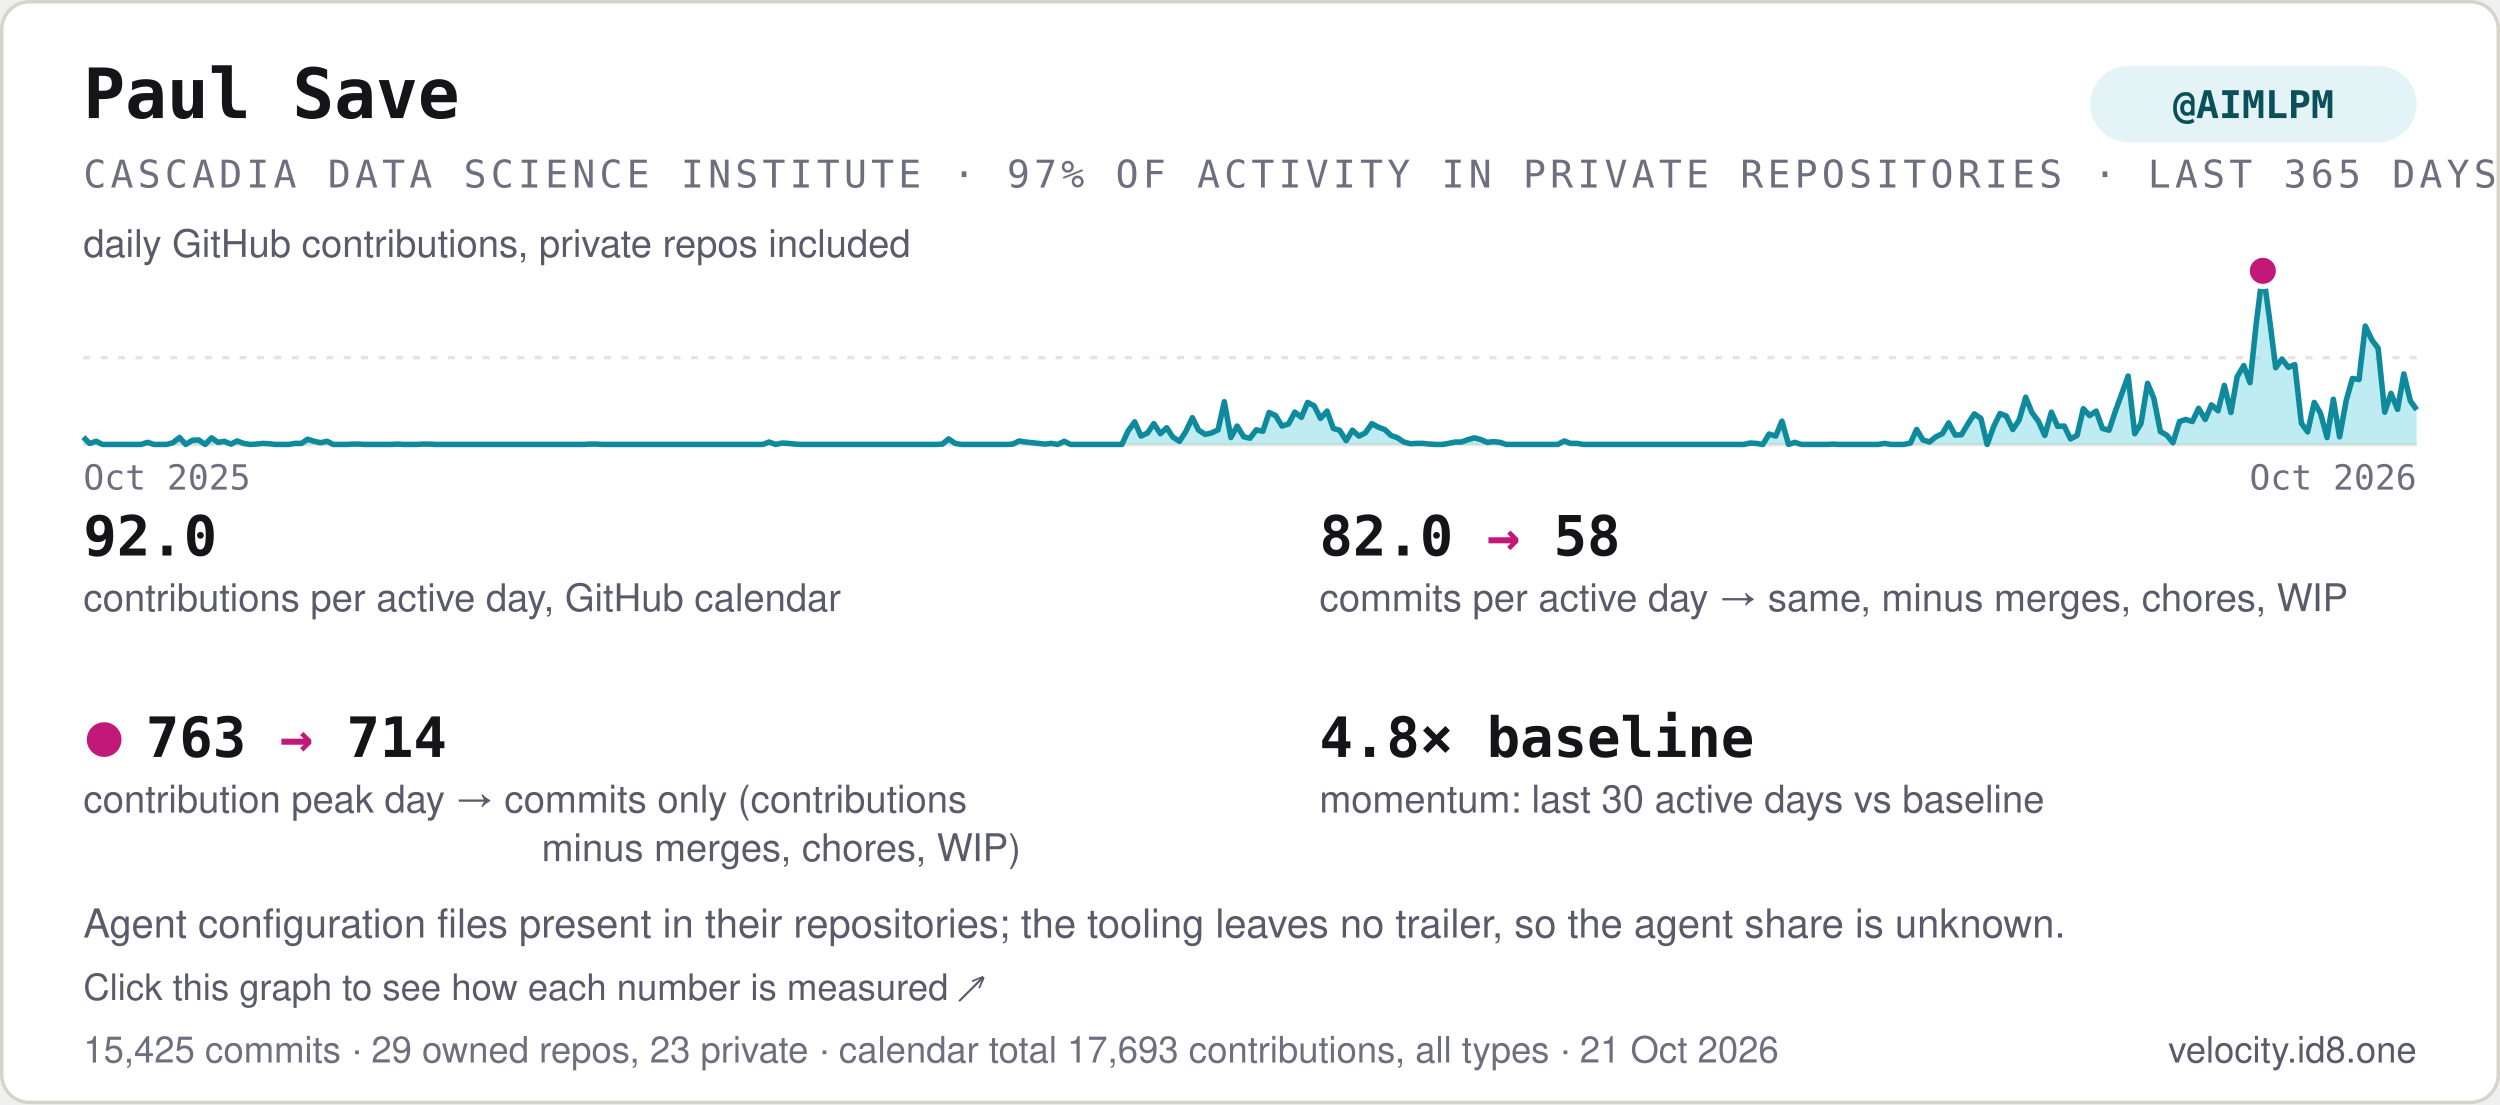
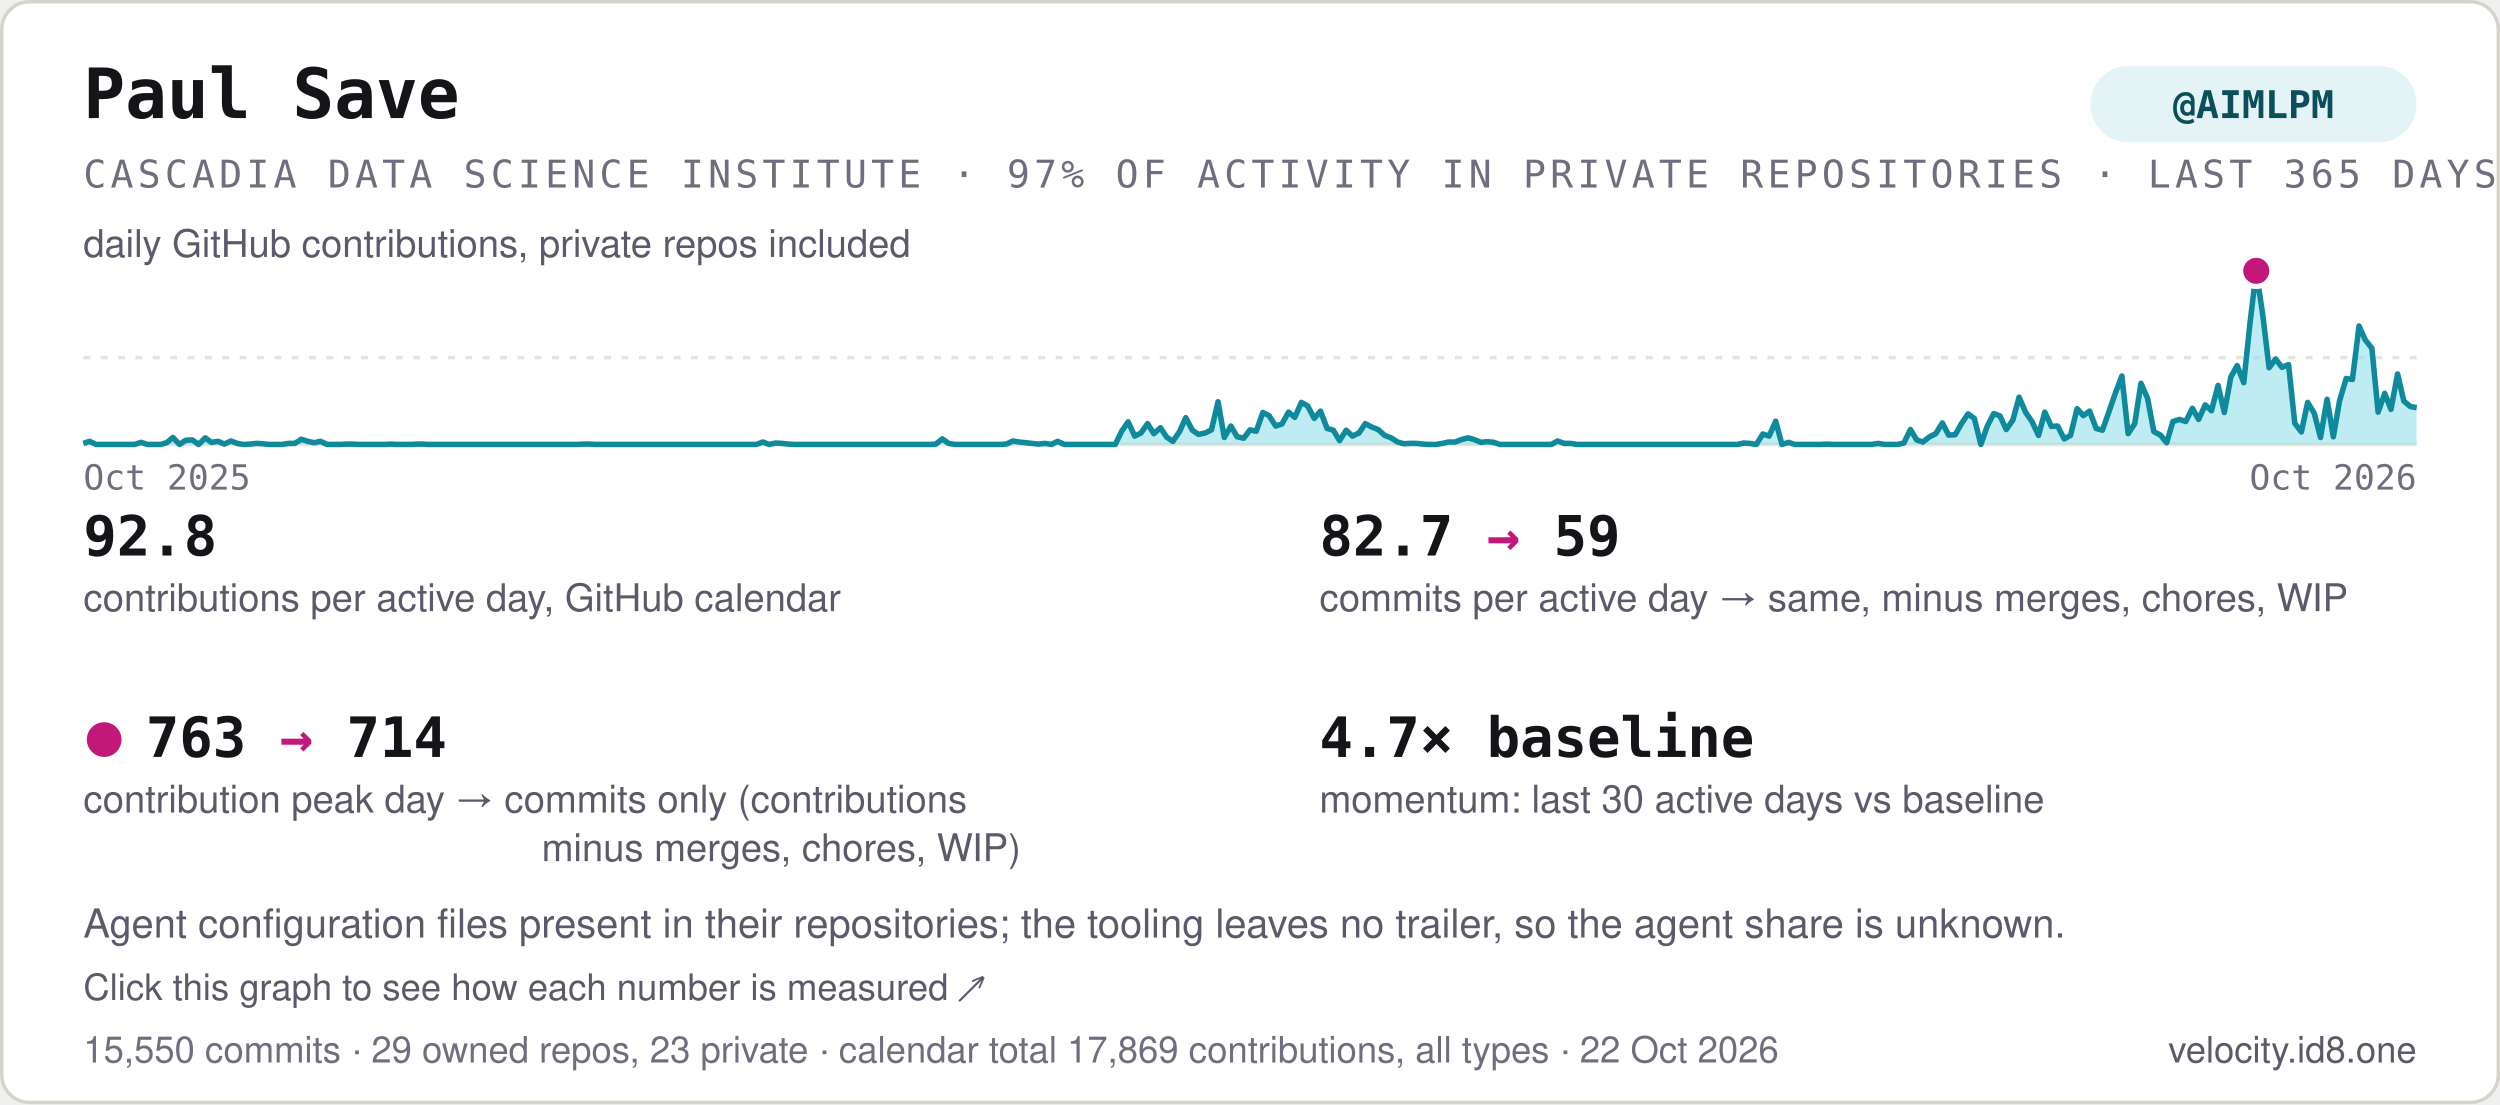
<svg xmlns="http://www.w3.org/2000/svg" width="720" height="318" viewBox="0 0 720 318" role="img" aria-label="Paul Save: Velocity Graph">
  <rect x="0.5" y="0.5" width="719" height="317" rx="8" fill="#FFFFFF" stroke="#D5D3CA" />
  <text x="24" y="34" font-family="Departure Mono, JetBrains Mono, ui-monospace, Menlo, monospace" font-size="20" font-weight="700" fill="#141419">Paul Save</text>
  <text x="24" y="54" font-family="Departure Mono, JetBrains Mono, ui-monospace, Menlo, monospace" font-size="11" letter-spacing="1.2" fill="#6E6E7E">CASCADIA DATA SCIENCE INSTITUTE · 97% OF ACTIVITY IN PRIVATE REPOSITORIES · LAST 365 DAYS</text>
  <rect x="602" y="19" width="94" height="22" rx="11" fill="#E4F3F6" />
  <text x="649" y="34" text-anchor="middle" font-family="Departure Mono, JetBrains Mono, ui-monospace, Menlo, monospace" font-size="11" font-weight="600" fill="#0A4F5A">@AIMLPM</text>
  <line x1="24" x2="696" y1="128" y2="128" stroke="#E6E4DC" />
  <line x1="24" x2="696" y1="103.0" y2="103.0" stroke="#E6E4DC" stroke-dasharray="2 3" />
-   <path d="M24.0,125.9 L25.8,127.7 L27.7,127.1 L29.5,128.0 L31.4,128.0 L33.2,128.0 L35.1,128.0 L36.9,128.0 L38.8,128.0 L40.6,128.0 L42.5,127.4 L44.3,128.0 L46.2,128.0 L48.0,128.0 L49.8,127.5 L51.7,126.0 L53.5,128.0 L55.4,126.8 L57.2,126.7 L59.1,128.0 L60.9,126.1 L62.8,127.4 L64.6,127.1 L66.5,127.9 L68.3,127.0 L70.2,127.7 L72.0,128.0 L73.8,127.9 L75.7,127.7 L77.5,127.8 L79.4,128.0 L81.2,128.0 L83.1,128.0 L84.9,127.7 L86.8,127.7 L88.6,126.5 L90.5,127.1 L92.3,127.5 L94.2,127.1 L96.0,128.0 L97.8,128.0 L99.7,128.0 L101.5,127.9 L103.4,127.9 L105.2,128.0 L107.1,128.0 L108.9,128.0 L110.8,128.0 L112.6,128.0 L114.5,127.9 L116.3,128.0 L118.2,128.0 L120.0,128.0 L121.8,127.9 L123.7,127.9 L125.5,128.0 L127.4,128.0 L129.2,128.0 L131.1,128.0 L132.9,128.0 L134.8,128.0 L136.6,128.0 L138.5,128.0 L140.3,128.0 L142.2,128.0 L144.0,128.0 L145.8,128.0 L147.7,128.0 L149.5,128.0 L151.4,128.0 L153.2,128.0 L155.1,128.0 L156.9,128.0 L158.8,128.0 L160.6,128.0 L162.5,128.0 L164.3,128.0 L166.2,128.0 L168.0,128.0 L169.8,127.9 L171.7,127.9 L173.5,128.0 L175.4,128.0 L177.2,128.0 L179.1,128.0 L180.9,128.0 L182.8,128.0 L184.6,128.0 L186.5,128.0 L188.3,128.0 L190.2,128.0 L192.0,128.0 L193.8,128.0 L195.7,128.0 L197.5,128.0 L199.4,128.0 L201.2,128.0 L203.1,128.0 L204.9,128.0 L206.8,128.0 L208.6,128.0 L210.5,128.0 L212.3,128.0 L214.2,128.0 L216.0,128.0 L217.8,128.0 L219.7,128.0 L221.5,127.3 L223.4,128.0 L225.2,127.6 L227.1,127.7 L228.9,127.9 L230.8,128.0 L232.6,128.0 L234.5,128.0 L236.3,128.0 L238.2,128.0 L240.0,128.0 L241.8,128.0 L243.7,128.0 L245.5,128.0 L247.4,128.0 L249.2,128.0 L251.1,128.0 L252.9,128.0 L254.8,128.0 L256.6,128.0 L258.5,128.0 L260.3,128.0 L262.2,128.0 L264.0,128.0 L265.8,128.0 L267.7,128.0 L269.5,128.0 L271.4,127.9 L273.2,126.4 L275.1,127.7 L276.9,128.0 L278.8,128.0 L280.6,128.0 L282.5,128.0 L284.3,128.0 L286.2,128.0 L288.0,128.0 L289.8,128.0 L291.7,127.9 L293.5,127.0 L295.4,127.3 L297.2,127.5 L299.1,127.7 L300.9,127.9 L302.8,127.7 L304.6,128.0 L306.5,127.1 L308.3,128.0 L310.2,128.0 L312.0,128.0 L313.8,128.0 L315.7,128.0 L317.5,128.0 L319.4,128.0 L321.2,128.0 L323.1,128.0 L324.9,124.1 L326.8,121.5 L328.6,125.6 L330.5,124.7 L332.3,122.0 L334.2,124.9 L336.0,123.2 L337.8,125.9 L339.7,127.1 L341.5,124.3 L343.4,120.3 L345.2,123.9 L347.1,125.1 L348.9,124.7 L350.8,123.8 L352.6,115.7 L354.5,126.0 L356.3,122.7 L358.2,125.8 L360.0,126.2 L361.8,123.8 L363.7,124.2 L365.5,118.8 L367.4,119.7 L369.2,122.7 L371.1,122.1 L372.9,118.7 L374.8,120.2 L376.6,115.9 L378.5,116.9 L380.3,120.5 L382.2,118.4 L384.0,123.4 L385.8,123.9 L387.7,126.9 L389.5,123.9 L391.4,125.6 L393.2,124.7 L395.1,122.0 L396.9,123.0 L398.8,123.7 L400.6,125.4 L402.5,126.1 L404.3,127.3 L406.2,127.8 L408.0,127.7 L409.8,127.7 L411.7,127.9 L413.5,128.0 L415.4,128.0 L417.2,127.7 L419.1,127.3 L420.9,127.3 L422.8,126.6 L424.6,126.1 L426.5,126.6 L428.3,127.4 L430.2,127.2 L432.0,127.4 L433.8,128.0 L435.7,128.0 L437.5,128.0 L439.4,128.0 L441.2,128.0 L443.1,128.0 L444.9,128.0 L446.8,128.0 L448.6,128.0 L450.5,127.0 L452.3,127.7 L454.2,127.7 L456.0,128.0 L457.8,128.0 L459.7,128.0 L461.5,128.0 L463.4,128.0 L465.2,128.0 L467.1,128.0 L468.9,128.0 L470.8,128.0 L472.6,128.0 L474.5,128.0 L476.3,128.0 L478.2,128.0 L480.0,128.0 L481.8,128.0 L483.7,128.0 L485.5,128.0 L487.4,128.0 L489.2,128.0 L491.1,128.0 L492.9,128.0 L494.8,128.0 L496.6,128.0 L498.5,128.0 L500.3,128.0 L502.2,128.0 L504.0,127.6 L505.8,127.7 L507.7,128.0 L509.5,125.0 L511.4,125.6 L513.2,121.3 L515.1,128.0 L516.9,127.4 L518.8,128.0 L520.6,128.0 L522.5,128.0 L524.3,128.0 L526.2,128.0 L528.0,127.9 L529.8,128.0 L531.7,128.0 L533.5,128.0 L535.4,128.0 L537.2,128.0 L539.1,128.0 L540.9,128.0 L542.8,127.7 L544.6,128.0 L546.5,128.0 L548.3,128.0 L550.2,127.6 L552.0,123.7 L553.8,126.7 L555.7,127.3 L557.5,125.8 L559.4,124.9 L561.2,121.8 L563.1,125.3 L564.9,125.2 L566.8,122.0 L568.6,119.2 L570.5,120.5 L572.3,128.0 L574.2,122.8 L576.0,119.1 L577.8,119.8 L579.7,123.7 L581.5,121.0 L583.4,114.4 L585.2,118.8 L587.1,121.4 L588.9,125.4 L590.8,118.7 L592.6,122.8 L594.5,122.7 L596.3,126.4 L598.2,125.4 L600.0,117.7 L601.8,119.7 L603.7,118.4 L605.5,123.4 L607.4,123.9 L609.2,118.5 L611.1,113.3 L612.9,108.3 L614.8,124.9 L616.6,122.0 L618.5,110.4 L620.3,114.7 L622.2,124.3 L624.0,125.3 L625.8,127.5 L627.7,121.4 L629.5,120.8 L631.4,121.4 L633.2,117.6 L635.1,120.8 L636.9,116.6 L638.8,118.3 L640.6,111.0 L642.5,118.8 L644.3,108.5 L646.2,105.3 L648.0,110.2 L649.8,93.1 L651.7,78.0 L653.5,90.9 L655.4,105.9 L657.2,103.4 L659.1,105.8 L660.9,105.0 L662.8,121.9 L664.6,124.4 L666.5,115.9 L668.3,119.0 L670.2,126.0 L672.0,115.0 L673.8,125.8 L675.7,115.4 L677.5,109.0 L679.4,109.3 L681.2,93.9 L683.1,97.9 L684.9,100.3 L686.8,118.7 L688.6,113.3 L690.5,117.9 L692.3,107.7 L694.2,115.5 L696.0,118.0 L696.0,128 L24,128 Z" fill="#8ADCE8" fill-opacity="0.55" />
-   <path d="M24.0,125.9 L25.8,127.7 L27.7,127.1 L29.5,128.0 L31.4,128.0 L33.2,128.0 L35.1,128.0 L36.9,128.0 L38.8,128.0 L40.6,128.0 L42.5,127.4 L44.3,128.0 L46.2,128.0 L48.0,128.0 L49.8,127.5 L51.7,126.0 L53.5,128.0 L55.4,126.8 L57.2,126.7 L59.1,128.0 L60.9,126.1 L62.8,127.4 L64.6,127.1 L66.5,127.9 L68.3,127.0 L70.2,127.7 L72.0,128.0 L73.8,127.9 L75.7,127.7 L77.5,127.8 L79.4,128.0 L81.2,128.0 L83.1,128.0 L84.9,127.7 L86.8,127.7 L88.6,126.5 L90.5,127.1 L92.3,127.5 L94.2,127.1 L96.0,128.0 L97.8,128.0 L99.7,128.0 L101.5,127.9 L103.4,127.9 L105.2,128.0 L107.1,128.0 L108.9,128.0 L110.8,128.0 L112.6,128.0 L114.5,127.9 L116.3,128.0 L118.2,128.0 L120.0,128.0 L121.8,127.9 L123.7,127.9 L125.5,128.0 L127.4,128.0 L129.2,128.0 L131.1,128.0 L132.9,128.0 L134.8,128.0 L136.6,128.0 L138.5,128.0 L140.3,128.0 L142.2,128.0 L144.0,128.0 L145.8,128.0 L147.7,128.0 L149.5,128.0 L151.4,128.0 L153.2,128.0 L155.1,128.0 L156.9,128.0 L158.8,128.0 L160.6,128.0 L162.5,128.0 L164.3,128.0 L166.2,128.0 L168.0,128.0 L169.8,127.9 L171.7,127.9 L173.5,128.0 L175.4,128.0 L177.2,128.0 L179.1,128.0 L180.9,128.0 L182.8,128.0 L184.6,128.0 L186.5,128.0 L188.3,128.0 L190.2,128.0 L192.0,128.0 L193.8,128.0 L195.7,128.0 L197.5,128.0 L199.4,128.0 L201.2,128.0 L203.1,128.0 L204.9,128.0 L206.8,128.0 L208.6,128.0 L210.5,128.0 L212.3,128.0 L214.2,128.0 L216.0,128.0 L217.8,128.0 L219.7,128.0 L221.5,127.3 L223.4,128.0 L225.2,127.6 L227.1,127.7 L228.9,127.9 L230.8,128.0 L232.6,128.0 L234.5,128.0 L236.3,128.0 L238.2,128.0 L240.0,128.0 L241.8,128.0 L243.7,128.0 L245.5,128.0 L247.4,128.0 L249.2,128.0 L251.1,128.0 L252.9,128.0 L254.8,128.0 L256.6,128.0 L258.5,128.0 L260.3,128.0 L262.2,128.0 L264.0,128.0 L265.8,128.0 L267.7,128.0 L269.5,128.0 L271.4,127.9 L273.2,126.4 L275.1,127.7 L276.9,128.0 L278.8,128.0 L280.6,128.0 L282.5,128.0 L284.3,128.0 L286.2,128.0 L288.0,128.0 L289.8,128.0 L291.7,127.9 L293.5,127.0 L295.4,127.3 L297.2,127.5 L299.1,127.7 L300.9,127.9 L302.8,127.7 L304.6,128.0 L306.5,127.1 L308.3,128.0 L310.2,128.0 L312.0,128.0 L313.8,128.0 L315.7,128.0 L317.5,128.0 L319.4,128.0 L321.2,128.0 L323.1,128.0 L324.9,124.1 L326.8,121.5 L328.6,125.6 L330.5,124.7 L332.3,122.0 L334.2,124.9 L336.0,123.2 L337.8,125.9 L339.7,127.1 L341.5,124.3 L343.4,120.3 L345.2,123.9 L347.1,125.1 L348.9,124.7 L350.8,123.8 L352.6,115.7 L354.5,126.0 L356.3,122.7 L358.2,125.8 L360.0,126.2 L361.8,123.8 L363.7,124.2 L365.5,118.8 L367.4,119.7 L369.2,122.7 L371.1,122.1 L372.9,118.7 L374.8,120.2 L376.6,115.9 L378.5,116.9 L380.3,120.5 L382.2,118.4 L384.0,123.4 L385.8,123.9 L387.7,126.9 L389.5,123.9 L391.4,125.6 L393.2,124.7 L395.1,122.0 L396.9,123.0 L398.8,123.7 L400.6,125.4 L402.5,126.1 L404.3,127.3 L406.2,127.8 L408.0,127.7 L409.8,127.7 L411.7,127.9 L413.5,128.0 L415.4,128.0 L417.2,127.7 L419.1,127.3 L420.9,127.3 L422.8,126.6 L424.6,126.1 L426.5,126.6 L428.3,127.4 L430.2,127.2 L432.0,127.4 L433.8,128.0 L435.7,128.0 L437.5,128.0 L439.4,128.0 L441.2,128.0 L443.1,128.0 L444.9,128.0 L446.8,128.0 L448.6,128.0 L450.5,127.0 L452.3,127.7 L454.2,127.7 L456.0,128.0 L457.8,128.0 L459.7,128.0 L461.5,128.0 L463.4,128.0 L465.2,128.0 L467.1,128.0 L468.9,128.0 L470.8,128.0 L472.6,128.0 L474.5,128.0 L476.3,128.0 L478.2,128.0 L480.0,128.0 L481.8,128.0 L483.7,128.0 L485.5,128.0 L487.4,128.0 L489.2,128.0 L491.1,128.0 L492.9,128.0 L494.8,128.0 L496.6,128.0 L498.5,128.0 L500.3,128.0 L502.2,128.0 L504.0,127.6 L505.8,127.7 L507.7,128.0 L509.5,125.0 L511.4,125.6 L513.2,121.3 L515.1,128.0 L516.9,127.4 L518.8,128.0 L520.6,128.0 L522.5,128.0 L524.3,128.0 L526.2,128.0 L528.0,127.9 L529.8,128.0 L531.7,128.0 L533.5,128.0 L535.4,128.0 L537.2,128.0 L539.1,128.0 L540.9,128.0 L542.8,127.7 L544.6,128.0 L546.5,128.0 L548.3,128.0 L550.2,127.6 L552.0,123.7 L553.8,126.7 L555.7,127.3 L557.5,125.8 L559.4,124.9 L561.2,121.8 L563.1,125.3 L564.9,125.2 L566.8,122.0 L568.6,119.2 L570.5,120.5 L572.3,128.0 L574.2,122.8 L576.0,119.1 L577.8,119.8 L579.7,123.7 L581.5,121.0 L583.4,114.4 L585.2,118.8 L587.1,121.4 L588.9,125.4 L590.8,118.7 L592.6,122.8 L594.5,122.7 L596.3,126.4 L598.2,125.4 L600.0,117.7 L601.8,119.7 L603.7,118.4 L605.5,123.4 L607.4,123.9 L609.2,118.5 L611.1,113.3 L612.9,108.3 L614.8,124.9 L616.6,122.0 L618.5,110.4 L620.3,114.7 L622.2,124.3 L624.0,125.3 L625.8,127.5 L627.7,121.4 L629.5,120.8 L631.4,121.4 L633.2,117.6 L635.1,120.8 L636.9,116.6 L638.8,118.3 L640.6,111.0 L642.5,118.8 L644.3,108.5 L646.2,105.3 L648.0,110.2 L649.8,93.1 L651.7,78.0 L653.5,90.9 L655.4,105.9 L657.2,103.4 L659.1,105.8 L660.9,105.0 L662.8,121.9 L664.6,124.4 L666.5,115.9 L668.3,119.0 L670.2,126.0 L672.0,115.0 L673.8,125.8 L675.7,115.4 L677.5,109.0 L679.4,109.3 L681.2,93.9 L683.1,97.9 L684.9,100.3 L686.8,118.7 L688.6,113.3 L690.5,117.9 L692.3,107.7 L694.2,115.5 L696.0,118.0" fill="none" stroke="#0F8A9C" stroke-width="1.6" stroke-linejoin="round" />
-   <circle cx="651.7" cy="78.0" r="4.5" fill="#C2187A" stroke="#FFFFFF" stroke-width="1.5" />
+   <path d="M24.0,127.7 L25.8,127.1 L27.7,128.0 L29.5,128.0 L31.4,128.0 L33.2,128.0 L35.1,128.0 L36.9,128.0 L38.8,128.0 L40.6,127.4 L42.5,128.0 L44.3,128.0 L46.2,128.0 L48.0,127.5 L49.8,126.0 L51.7,128.0 L53.5,126.8 L55.4,126.7 L57.2,128.0 L59.1,126.1 L60.9,127.4 L62.8,127.1 L64.6,127.9 L66.5,127.0 L68.3,127.7 L70.2,128.0 L72.0,127.9 L73.8,127.7 L75.7,127.8 L77.5,128.0 L79.4,128.0 L81.2,128.0 L83.1,127.7 L84.9,127.7 L86.8,126.5 L88.6,127.1 L90.5,127.5 L92.3,127.1 L94.2,128.0 L96.0,128.0 L97.8,128.0 L99.7,127.9 L101.5,127.9 L103.4,128.0 L105.2,128.0 L107.1,128.0 L108.9,128.0 L110.8,128.0 L112.6,127.9 L114.5,128.0 L116.3,128.0 L118.2,128.0 L120.0,127.9 L121.8,127.9 L123.7,128.0 L125.5,128.0 L127.4,128.0 L129.2,128.0 L131.1,128.0 L132.9,128.0 L134.8,128.0 L136.6,128.0 L138.5,128.0 L140.3,128.0 L142.2,128.0 L144.0,128.0 L145.8,128.0 L147.7,128.0 L149.5,128.0 L151.4,128.0 L153.2,128.0 L155.1,128.0 L156.9,128.0 L158.8,128.0 L160.6,128.0 L162.5,128.0 L164.3,128.0 L166.2,128.0 L168.0,127.9 L169.8,127.9 L171.7,128.0 L173.5,128.0 L175.4,128.0 L177.2,128.0 L179.1,128.0 L180.9,128.0 L182.8,128.0 L184.6,128.0 L186.5,128.0 L188.3,128.0 L190.2,128.0 L192.0,128.0 L193.8,128.0 L195.7,128.0 L197.5,128.0 L199.4,128.0 L201.2,128.0 L203.1,128.0 L204.9,128.0 L206.8,128.0 L208.6,128.0 L210.5,128.0 L212.3,128.0 L214.2,128.0 L216.0,128.0 L217.8,128.0 L219.7,127.3 L221.5,128.0 L223.4,127.6 L225.2,127.7 L227.1,127.9 L228.9,128.0 L230.8,128.0 L232.6,128.0 L234.5,128.0 L236.3,128.0 L238.2,128.0 L240.0,128.0 L241.8,128.0 L243.7,128.0 L245.5,128.0 L247.4,128.0 L249.2,128.0 L251.1,128.0 L252.9,128.0 L254.8,128.0 L256.6,128.0 L258.5,128.0 L260.3,128.0 L262.2,128.0 L264.0,128.0 L265.8,128.0 L267.7,128.0 L269.5,127.9 L271.4,126.4 L273.2,127.7 L275.1,128.0 L276.9,128.0 L278.8,128.0 L280.6,128.0 L282.5,128.0 L284.3,128.0 L286.2,128.0 L288.0,128.0 L289.8,127.9 L291.7,127.0 L293.5,127.3 L295.4,127.5 L297.2,127.7 L299.1,127.9 L300.9,127.7 L302.8,128.0 L304.6,127.1 L306.5,128.0 L308.3,128.0 L310.2,128.0 L312.0,128.0 L313.8,128.0 L315.7,128.0 L317.5,128.0 L319.4,128.0 L321.2,128.0 L323.1,124.1 L324.9,121.5 L326.8,125.6 L328.6,124.7 L330.5,122.0 L332.3,124.9 L334.2,123.2 L336.0,125.9 L337.8,127.1 L339.7,124.3 L341.5,120.3 L343.4,123.9 L345.2,125.1 L347.1,124.7 L348.9,123.8 L350.8,115.7 L352.6,126.0 L354.5,122.7 L356.3,125.8 L358.2,126.2 L360.0,123.8 L361.8,124.2 L363.7,118.8 L365.5,119.7 L367.4,122.7 L369.2,122.1 L371.1,118.7 L372.9,120.2 L374.8,115.9 L376.6,116.9 L378.5,120.5 L380.3,118.4 L382.2,123.4 L384.0,123.9 L385.8,126.9 L387.7,123.9 L389.5,125.6 L391.4,124.7 L393.2,122.0 L395.1,123.0 L396.9,123.7 L398.8,125.4 L400.6,126.1 L402.5,127.3 L404.3,127.8 L406.2,127.7 L408.0,127.7 L409.8,127.9 L411.7,128.0 L413.5,128.0 L415.4,127.7 L417.2,127.3 L419.1,127.3 L420.9,126.6 L422.8,126.1 L424.6,126.6 L426.5,127.4 L428.3,127.2 L430.2,127.4 L432.0,128.0 L433.8,128.0 L435.7,128.0 L437.5,128.0 L439.4,128.0 L441.2,128.0 L443.1,128.0 L444.9,128.0 L446.8,128.0 L448.6,127.0 L450.5,127.7 L452.3,127.7 L454.2,128.0 L456.0,128.0 L457.8,128.0 L459.7,128.0 L461.5,128.0 L463.4,128.0 L465.2,128.0 L467.1,128.0 L468.9,128.0 L470.8,128.0 L472.6,128.0 L474.5,128.0 L476.3,128.0 L478.2,128.0 L480.0,128.0 L481.8,128.0 L483.7,128.0 L485.5,128.0 L487.4,128.0 L489.2,128.0 L491.1,128.0 L492.9,128.0 L494.8,128.0 L496.6,128.0 L498.5,128.0 L500.3,128.0 L502.2,127.6 L504.0,127.7 L505.8,128.0 L507.7,125.0 L509.5,125.6 L511.4,121.3 L513.2,128.0 L515.1,127.4 L516.9,128.0 L518.8,128.0 L520.6,128.0 L522.5,128.0 L524.3,128.0 L526.2,127.9 L528.0,128.0 L529.8,128.0 L531.7,128.0 L533.5,128.0 L535.4,128.0 L537.2,128.0 L539.1,128.0 L540.9,127.7 L542.8,128.0 L544.6,128.0 L546.5,128.0 L548.3,127.6 L550.2,123.7 L552.0,126.7 L553.8,127.3 L555.7,125.8 L557.5,124.9 L559.4,121.8 L561.2,125.3 L563.1,125.2 L564.9,122.0 L566.8,119.2 L568.6,120.5 L570.5,128.0 L572.3,122.8 L574.2,119.1 L576.0,119.8 L577.8,123.7 L579.7,121.0 L581.5,114.4 L583.4,118.8 L585.2,121.4 L587.1,125.4 L588.9,118.7 L590.8,122.8 L592.6,122.7 L594.5,126.4 L596.3,125.4 L598.2,117.7 L600.0,119.7 L601.8,118.4 L603.7,123.4 L605.5,123.9 L607.4,118.5 L609.2,113.3 L611.1,108.3 L612.9,124.9 L614.8,122.0 L616.6,110.4 L618.5,114.7 L620.3,124.3 L622.2,125.3 L624.0,127.5 L625.8,121.4 L627.7,120.8 L629.5,121.4 L631.4,117.6 L633.2,120.8 L635.1,116.6 L636.9,118.3 L638.8,111.0 L640.6,118.8 L642.5,108.5 L644.3,105.3 L646.2,110.2 L648.0,93.1 L649.8,78.0 L651.7,90.9 L653.5,105.9 L655.4,103.4 L657.2,105.8 L659.1,105.0 L660.9,121.9 L662.8,124.4 L664.6,115.9 L666.5,119.0 L668.3,126.0 L670.2,115.0 L672.0,125.8 L673.8,115.4 L675.7,109.0 L677.5,109.3 L679.4,93.9 L681.2,97.9 L683.1,100.3 L684.9,118.7 L686.8,113.3 L688.6,117.9 L690.5,107.7 L692.3,115.5 L694.2,117.1 L696.0,117.4 L696.0,128 L24,128 Z" fill="#8ADCE8" fill-opacity="0.55" />
+   <path d="M24.0,127.7 L25.8,127.1 L27.7,128.0 L29.5,128.0 L31.4,128.0 L33.2,128.0 L35.1,128.0 L36.9,128.0 L38.8,128.0 L40.6,127.4 L42.5,128.0 L44.3,128.0 L46.2,128.0 L48.0,127.5 L49.8,126.0 L51.7,128.0 L53.5,126.8 L55.4,126.7 L57.2,128.0 L59.1,126.1 L60.9,127.4 L62.8,127.1 L64.6,127.9 L66.5,127.0 L68.3,127.7 L70.2,128.0 L72.0,127.9 L73.8,127.7 L75.7,127.8 L77.5,128.0 L79.4,128.0 L81.2,128.0 L83.1,127.7 L84.9,127.7 L86.8,126.5 L88.6,127.1 L90.5,127.5 L92.3,127.1 L94.2,128.0 L96.0,128.0 L97.8,128.0 L99.7,127.9 L101.5,127.9 L103.4,128.0 L105.2,128.0 L107.1,128.0 L108.9,128.0 L110.8,128.0 L112.6,127.9 L114.5,128.0 L116.3,128.0 L118.2,128.0 L120.0,127.9 L121.8,127.9 L123.7,128.0 L125.5,128.0 L127.4,128.0 L129.2,128.0 L131.1,128.0 L132.9,128.0 L134.8,128.0 L136.6,128.0 L138.5,128.0 L140.3,128.0 L142.2,128.0 L144.0,128.0 L145.8,128.0 L147.7,128.0 L149.5,128.0 L151.4,128.0 L153.2,128.0 L155.1,128.0 L156.9,128.0 L158.8,128.0 L160.6,128.0 L162.5,128.0 L164.3,128.0 L166.2,128.0 L168.0,127.9 L169.8,127.9 L171.7,128.0 L173.5,128.0 L175.4,128.0 L177.2,128.0 L179.1,128.0 L180.9,128.0 L182.8,128.0 L184.6,128.0 L186.5,128.0 L188.3,128.0 L190.2,128.0 L192.0,128.0 L193.8,128.0 L195.7,128.0 L197.5,128.0 L199.4,128.0 L201.2,128.0 L203.1,128.0 L204.9,128.0 L206.8,128.0 L208.6,128.0 L210.5,128.0 L212.3,128.0 L214.2,128.0 L216.0,128.0 L217.8,128.0 L219.7,127.3 L221.5,128.0 L223.4,127.6 L225.2,127.7 L227.1,127.9 L228.9,128.0 L230.8,128.0 L232.6,128.0 L234.5,128.0 L236.3,128.0 L238.2,128.0 L240.0,128.0 L241.8,128.0 L243.7,128.0 L245.5,128.0 L247.4,128.0 L249.2,128.0 L251.1,128.0 L252.9,128.0 L254.8,128.0 L256.6,128.0 L258.5,128.0 L260.3,128.0 L262.2,128.0 L264.0,128.0 L265.8,128.0 L267.7,128.0 L269.5,127.9 L271.4,126.4 L273.2,127.7 L275.1,128.0 L276.9,128.0 L278.8,128.0 L280.6,128.0 L282.5,128.0 L284.3,128.0 L286.2,128.0 L288.0,128.0 L289.8,127.9 L291.7,127.0 L293.5,127.3 L295.4,127.5 L297.2,127.7 L299.1,127.9 L300.9,127.7 L302.8,128.0 L304.6,127.1 L306.5,128.0 L308.3,128.0 L310.2,128.0 L312.0,128.0 L313.8,128.0 L315.7,128.0 L317.5,128.0 L319.4,128.0 L321.2,128.0 L323.1,124.1 L324.9,121.5 L326.8,125.6 L328.6,124.7 L330.5,122.0 L332.3,124.9 L334.2,123.2 L336.0,125.9 L337.8,127.1 L339.7,124.3 L341.5,120.3 L343.4,123.9 L345.2,125.1 L347.1,124.7 L348.9,123.8 L350.8,115.7 L352.6,126.0 L354.5,122.7 L356.3,125.8 L358.2,126.2 L360.0,123.8 L361.8,124.2 L363.7,118.8 L365.5,119.7 L367.4,122.7 L369.2,122.1 L371.1,118.7 L372.9,120.2 L374.8,115.9 L376.6,116.9 L378.5,120.5 L380.3,118.4 L382.2,123.4 L384.0,123.9 L385.8,126.9 L387.7,123.9 L389.5,125.6 L391.4,124.7 L393.2,122.0 L395.1,123.0 L396.9,123.7 L398.8,125.4 L400.6,126.1 L402.5,127.3 L404.3,127.8 L406.2,127.7 L408.0,127.7 L409.8,127.9 L411.7,128.0 L413.5,128.0 L415.4,127.7 L417.2,127.3 L419.1,127.3 L420.9,126.6 L422.8,126.1 L424.6,126.6 L426.5,127.4 L428.3,127.2 L430.2,127.4 L432.0,128.0 L433.8,128.0 L435.7,128.0 L437.5,128.0 L439.4,128.0 L441.2,128.0 L443.1,128.0 L444.9,128.0 L446.8,128.0 L448.6,127.0 L450.5,127.7 L452.3,127.7 L454.2,128.0 L456.0,128.0 L457.8,128.0 L459.7,128.0 L461.5,128.0 L463.4,128.0 L465.2,128.0 L467.1,128.0 L468.9,128.0 L470.8,128.0 L472.6,128.0 L474.5,128.0 L476.3,128.0 L478.2,128.0 L480.0,128.0 L481.8,128.0 L483.7,128.0 L485.5,128.0 L487.4,128.0 L489.2,128.0 L491.1,128.0 L492.9,128.0 L494.8,128.0 L496.6,128.0 L498.5,128.0 L500.3,128.0 L502.2,127.6 L504.0,127.7 L505.8,128.0 L507.7,125.0 L509.5,125.6 L511.4,121.3 L513.2,128.0 L515.1,127.4 L516.9,128.0 L518.8,128.0 L520.6,128.0 L522.5,128.0 L524.3,128.0 L526.2,127.9 L528.0,128.0 L529.8,128.0 L531.7,128.0 L533.5,128.0 L535.4,128.0 L537.2,128.0 L539.1,128.0 L540.9,127.7 L542.8,128.0 L544.6,128.0 L546.5,128.0 L548.3,127.6 L550.2,123.7 L552.0,126.7 L553.8,127.3 L555.7,125.8 L557.5,124.9 L559.4,121.8 L561.2,125.3 L563.1,125.2 L564.9,122.0 L566.8,119.2 L568.6,120.5 L570.5,128.0 L572.3,122.8 L574.2,119.1 L576.0,119.8 L577.8,123.7 L579.7,121.0 L581.5,114.4 L583.4,118.8 L585.2,121.4 L587.1,125.4 L588.9,118.7 L590.8,122.8 L592.6,122.7 L594.5,126.4 L596.3,125.4 L598.2,117.7 L600.0,119.7 L601.8,118.4 L603.7,123.4 L605.5,123.9 L607.4,118.5 L609.2,113.3 L611.1,108.3 L612.9,124.9 L614.8,122.0 L616.6,110.4 L618.5,114.7 L620.3,124.3 L622.2,125.3 L624.0,127.5 L625.8,121.4 L627.7,120.8 L629.5,121.4 L631.4,117.6 L633.2,120.8 L635.1,116.6 L636.9,118.3 L638.8,111.0 L640.6,118.8 L642.5,108.5 L644.3,105.3 L646.2,110.2 L648.0,93.1 L649.8,78.0 L651.7,90.9 L653.5,105.9 L655.4,103.4 L657.2,105.8 L659.1,105.0 L660.9,121.9 L662.8,124.4 L664.6,115.9 L666.5,119.0 L668.3,126.0 L670.2,115.0 L672.0,125.8 L673.8,115.4 L675.7,109.0 L677.5,109.3 L679.4,93.9 L681.2,97.9 L683.1,100.3 L684.9,118.7 L686.8,113.3 L688.6,117.9 L690.5,107.7 L692.3,115.5 L694.2,117.1 L696.0,117.4" fill="none" stroke="#0F8A9C" stroke-width="1.6" stroke-linejoin="round" />
+   <circle cx="649.8" cy="78.0" r="4.5" fill="#C2187A" stroke="#FFFFFF" stroke-width="1.5" />
  <text x="24" y="141" font-family="Departure Mono, JetBrains Mono, ui-monospace, Menlo, monospace" font-size="10" fill="#6E6E7E">Oct 2025</text>
  <text x="696" y="141" text-anchor="end" font-family="Departure Mono, JetBrains Mono, ui-monospace, Menlo, monospace" font-size="10" fill="#6E6E7E">Oct 2026</text>
  <text x="24" y="74" font-family="-apple-system, BlinkMacSystemFont, 'Segoe UI', Helvetica, Arial, sans-serif" font-size="11" fill="#5A5A6A">daily GitHub contributions, private repos included</text>
-   <text x="24" y="160" font-family="Departure Mono, JetBrains Mono, ui-monospace, Menlo, monospace" font-size="16" font-weight="600" fill="#141419">92.0</text>
+   <text x="24" y="160" font-family="Departure Mono, JetBrains Mono, ui-monospace, Menlo, monospace" font-size="16" font-weight="600" fill="#141419">92.8</text>
  <text x="24" y="176" font-family="-apple-system, BlinkMacSystemFont, 'Segoe UI', Helvetica, Arial, sans-serif" font-size="11" fill="#5A5A6A">contributions per active day, GitHub calendar</text>
-   <text x="380" y="160" font-family="Departure Mono, JetBrains Mono, ui-monospace, Menlo, monospace" font-size="16" font-weight="600" fill="#141419">82.0 <tspan fill="#C2187A">→</tspan> 58</text>
+   <text x="380" y="160" font-family="Departure Mono, JetBrains Mono, ui-monospace, Menlo, monospace" font-size="16" font-weight="600" fill="#141419">82.7 <tspan fill="#C2187A">→</tspan> 59</text>
  <text x="380" y="176" font-family="-apple-system, BlinkMacSystemFont, 'Segoe UI', Helvetica, Arial, sans-serif" font-size="11" fill="#5A5A6A">commits per active day → same, minus merges, chores, WIP</text>
  <circle cx="30" cy="213" r="5" fill="#C2187A" />
  <text x="42" y="218" font-family="Departure Mono, JetBrains Mono, ui-monospace, Menlo, monospace" font-size="16" font-weight="600" fill="#141419">763 <tspan fill="#C2187A">→</tspan> 714</text>
  <text x="24" y="234" font-family="-apple-system, BlinkMacSystemFont, 'Segoe UI', Helvetica, Arial, sans-serif" font-size="11" fill="#5A5A6A">contribution peak day → commits only (contributions</text>
  <text x="156" y="248" font-family="-apple-system, BlinkMacSystemFont, 'Segoe UI', Helvetica, Arial, sans-serif" font-size="11" fill="#5A5A6A">minus merges, chores, WIP)</text>
-   <text x="380" y="218" font-family="Departure Mono, JetBrains Mono, ui-monospace, Menlo, monospace" font-size="16" font-weight="600" fill="#141419">4.8× baseline</text>
+   <text x="380" y="218" font-family="Departure Mono, JetBrains Mono, ui-monospace, Menlo, monospace" font-size="16" font-weight="600" fill="#141419">4.7× baseline</text>
  <text x="380" y="234" font-family="-apple-system, BlinkMacSystemFont, 'Segoe UI', Helvetica, Arial, sans-serif" font-size="11" fill="#5A5A6A">momentum: last 30 active days vs baseline</text>
  <text x="24" y="270" font-family="-apple-system, BlinkMacSystemFont, 'Segoe UI', Helvetica, Arial, sans-serif" font-size="11.5" fill="#5A5A6A">Agent configuration files present in their repositories; the tooling leaves no trailer, so the agent share is unknown.</text>
  <text x="24" y="288" font-family="-apple-system, BlinkMacSystemFont, 'Segoe UI', Helvetica, Arial, sans-serif" font-size="10.5" fill="#5A5A6A">Click this graph to see how each number is measured ↗</text>
-   <text x="24" y="306" font-family="-apple-system, BlinkMacSystemFont, 'Segoe UI', Helvetica, Arial, sans-serif" font-size="10.5" fill="#6E6E7E">15,425 commits · 29 owned repos, 23 private · calendar total 17,693 contributions, all types · 21 Oct 2026</text>
+   <text x="24" y="306" font-family="-apple-system, BlinkMacSystemFont, 'Segoe UI', Helvetica, Arial, sans-serif" font-size="10.5" fill="#6E6E7E">15,550 commits · 29 owned repos, 23 private · calendar total 17,869 contributions, all types · 22 Oct 2026</text>
  <text x="696" y="306" text-anchor="end" font-family="-apple-system, BlinkMacSystemFont, 'Segoe UI', Helvetica, Arial, sans-serif" font-size="10.5" fill="#5A5A6A">velocity.id8.one</text>
</svg>
